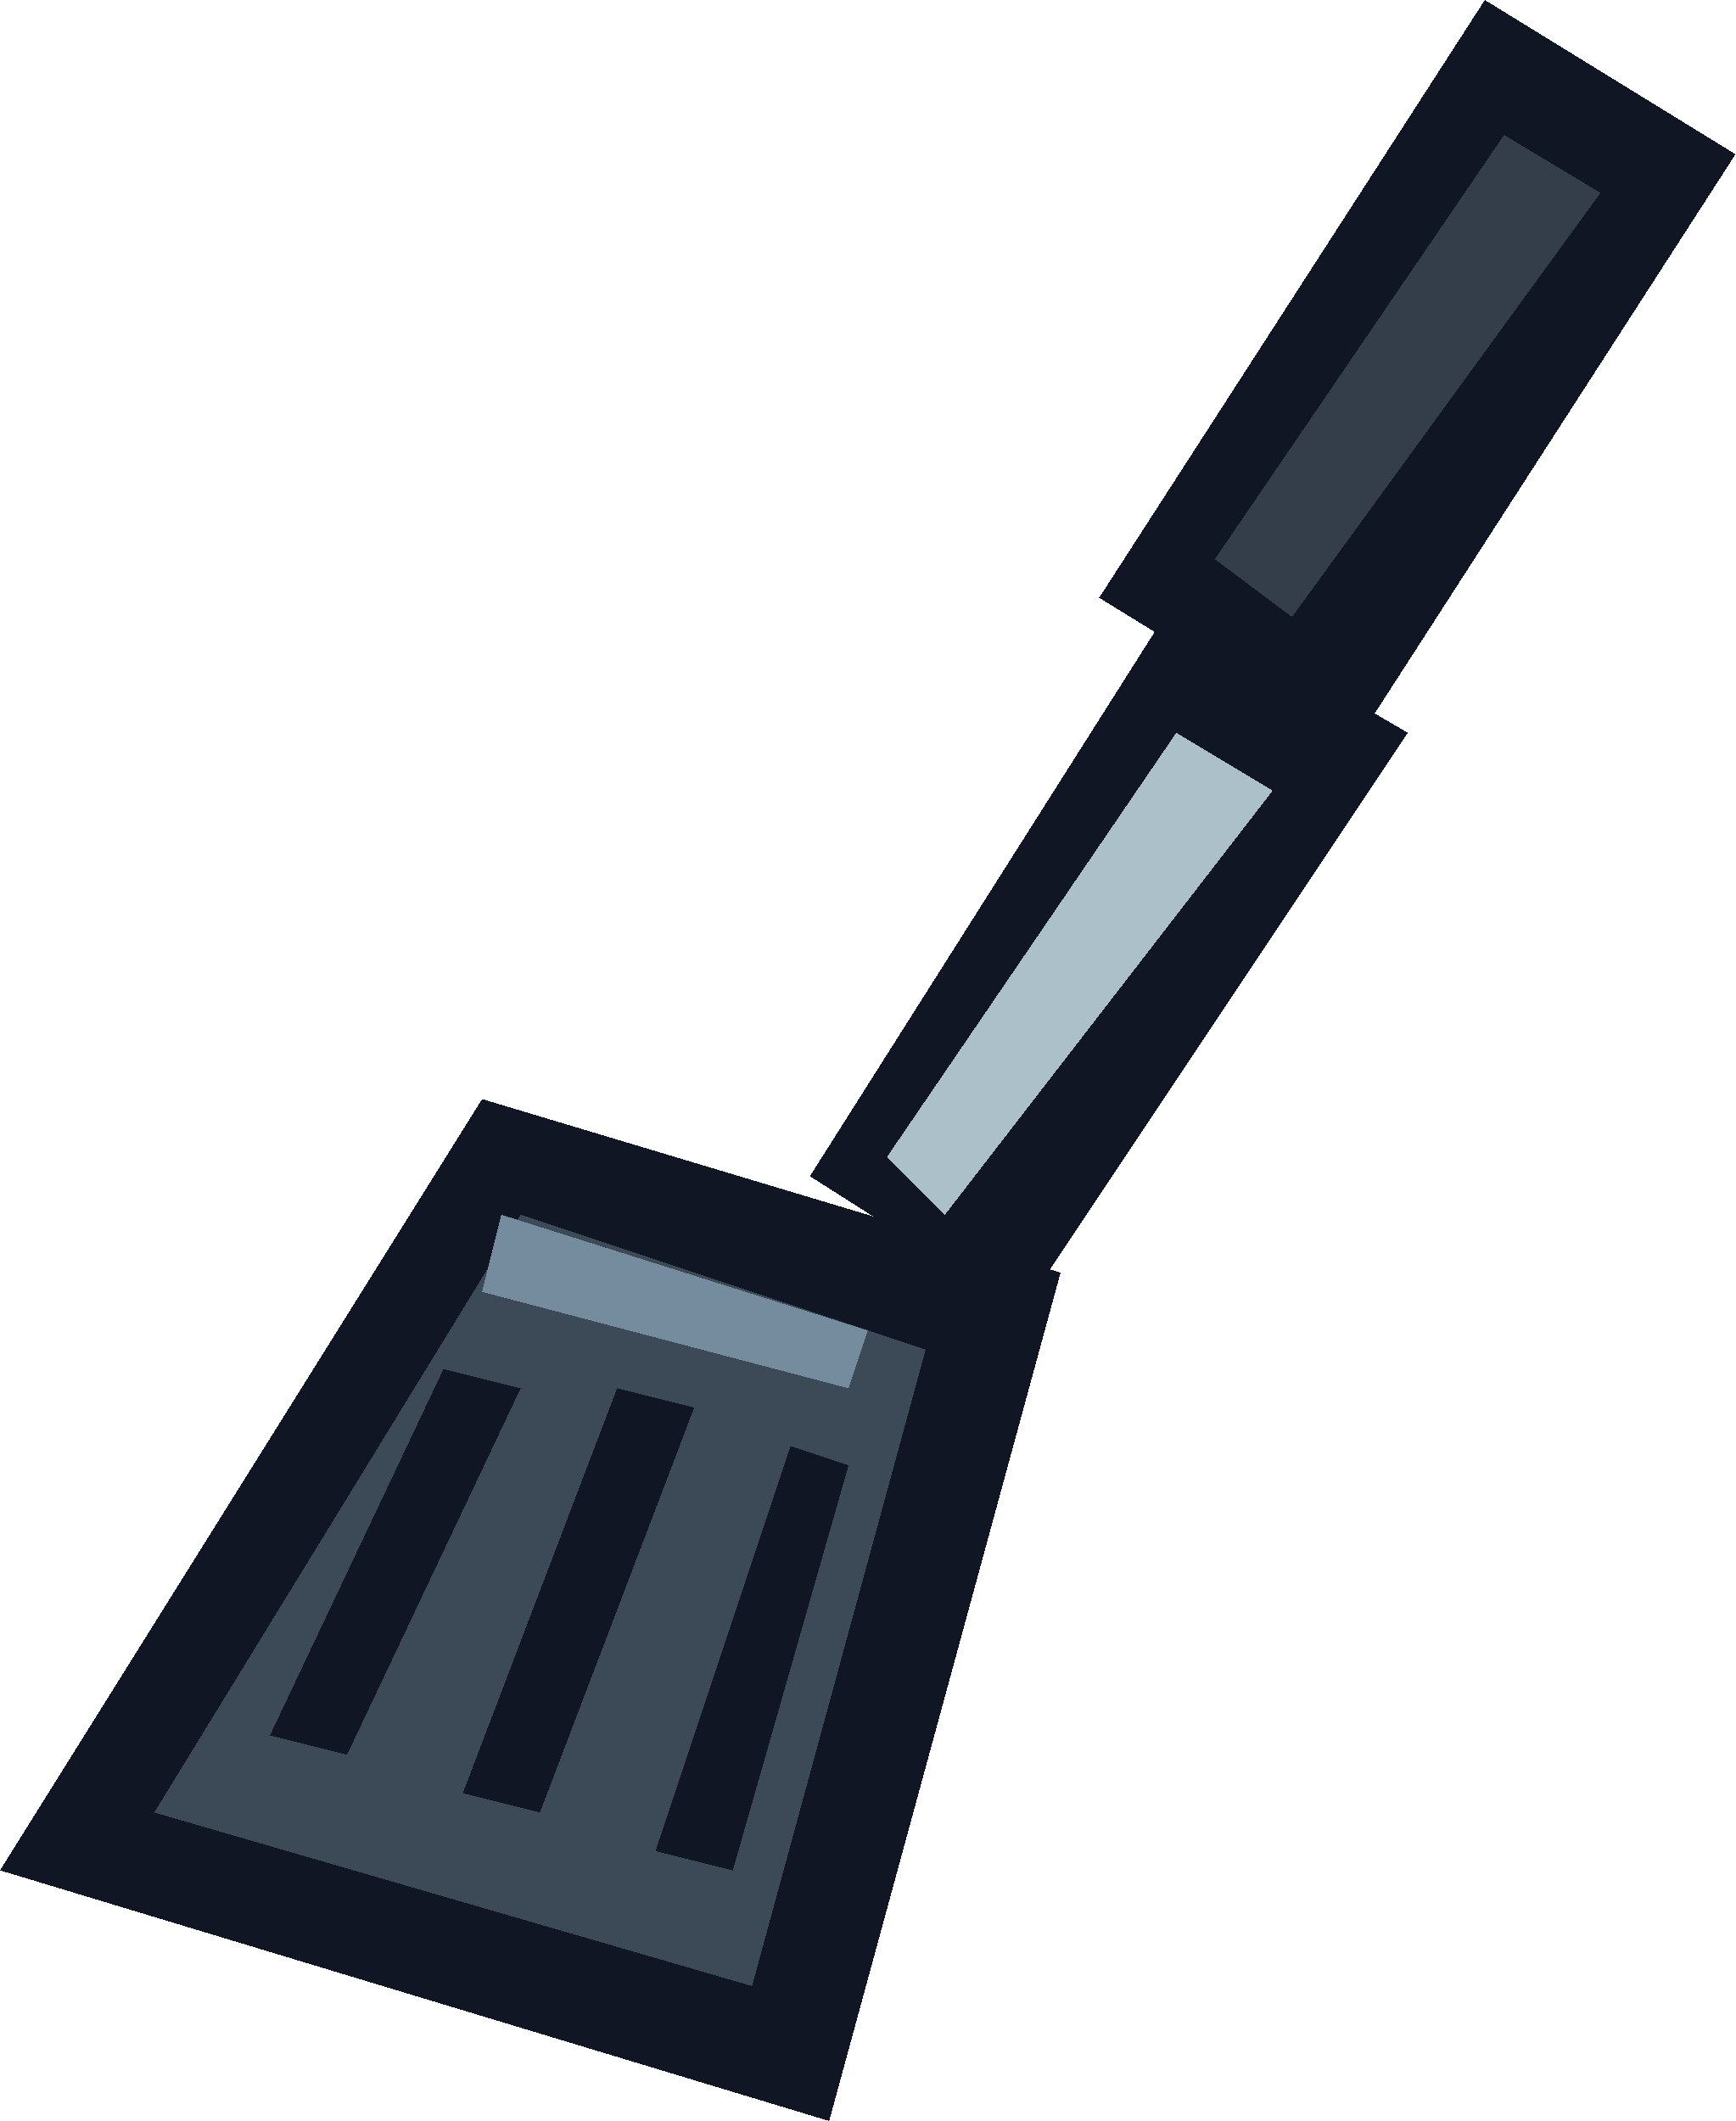
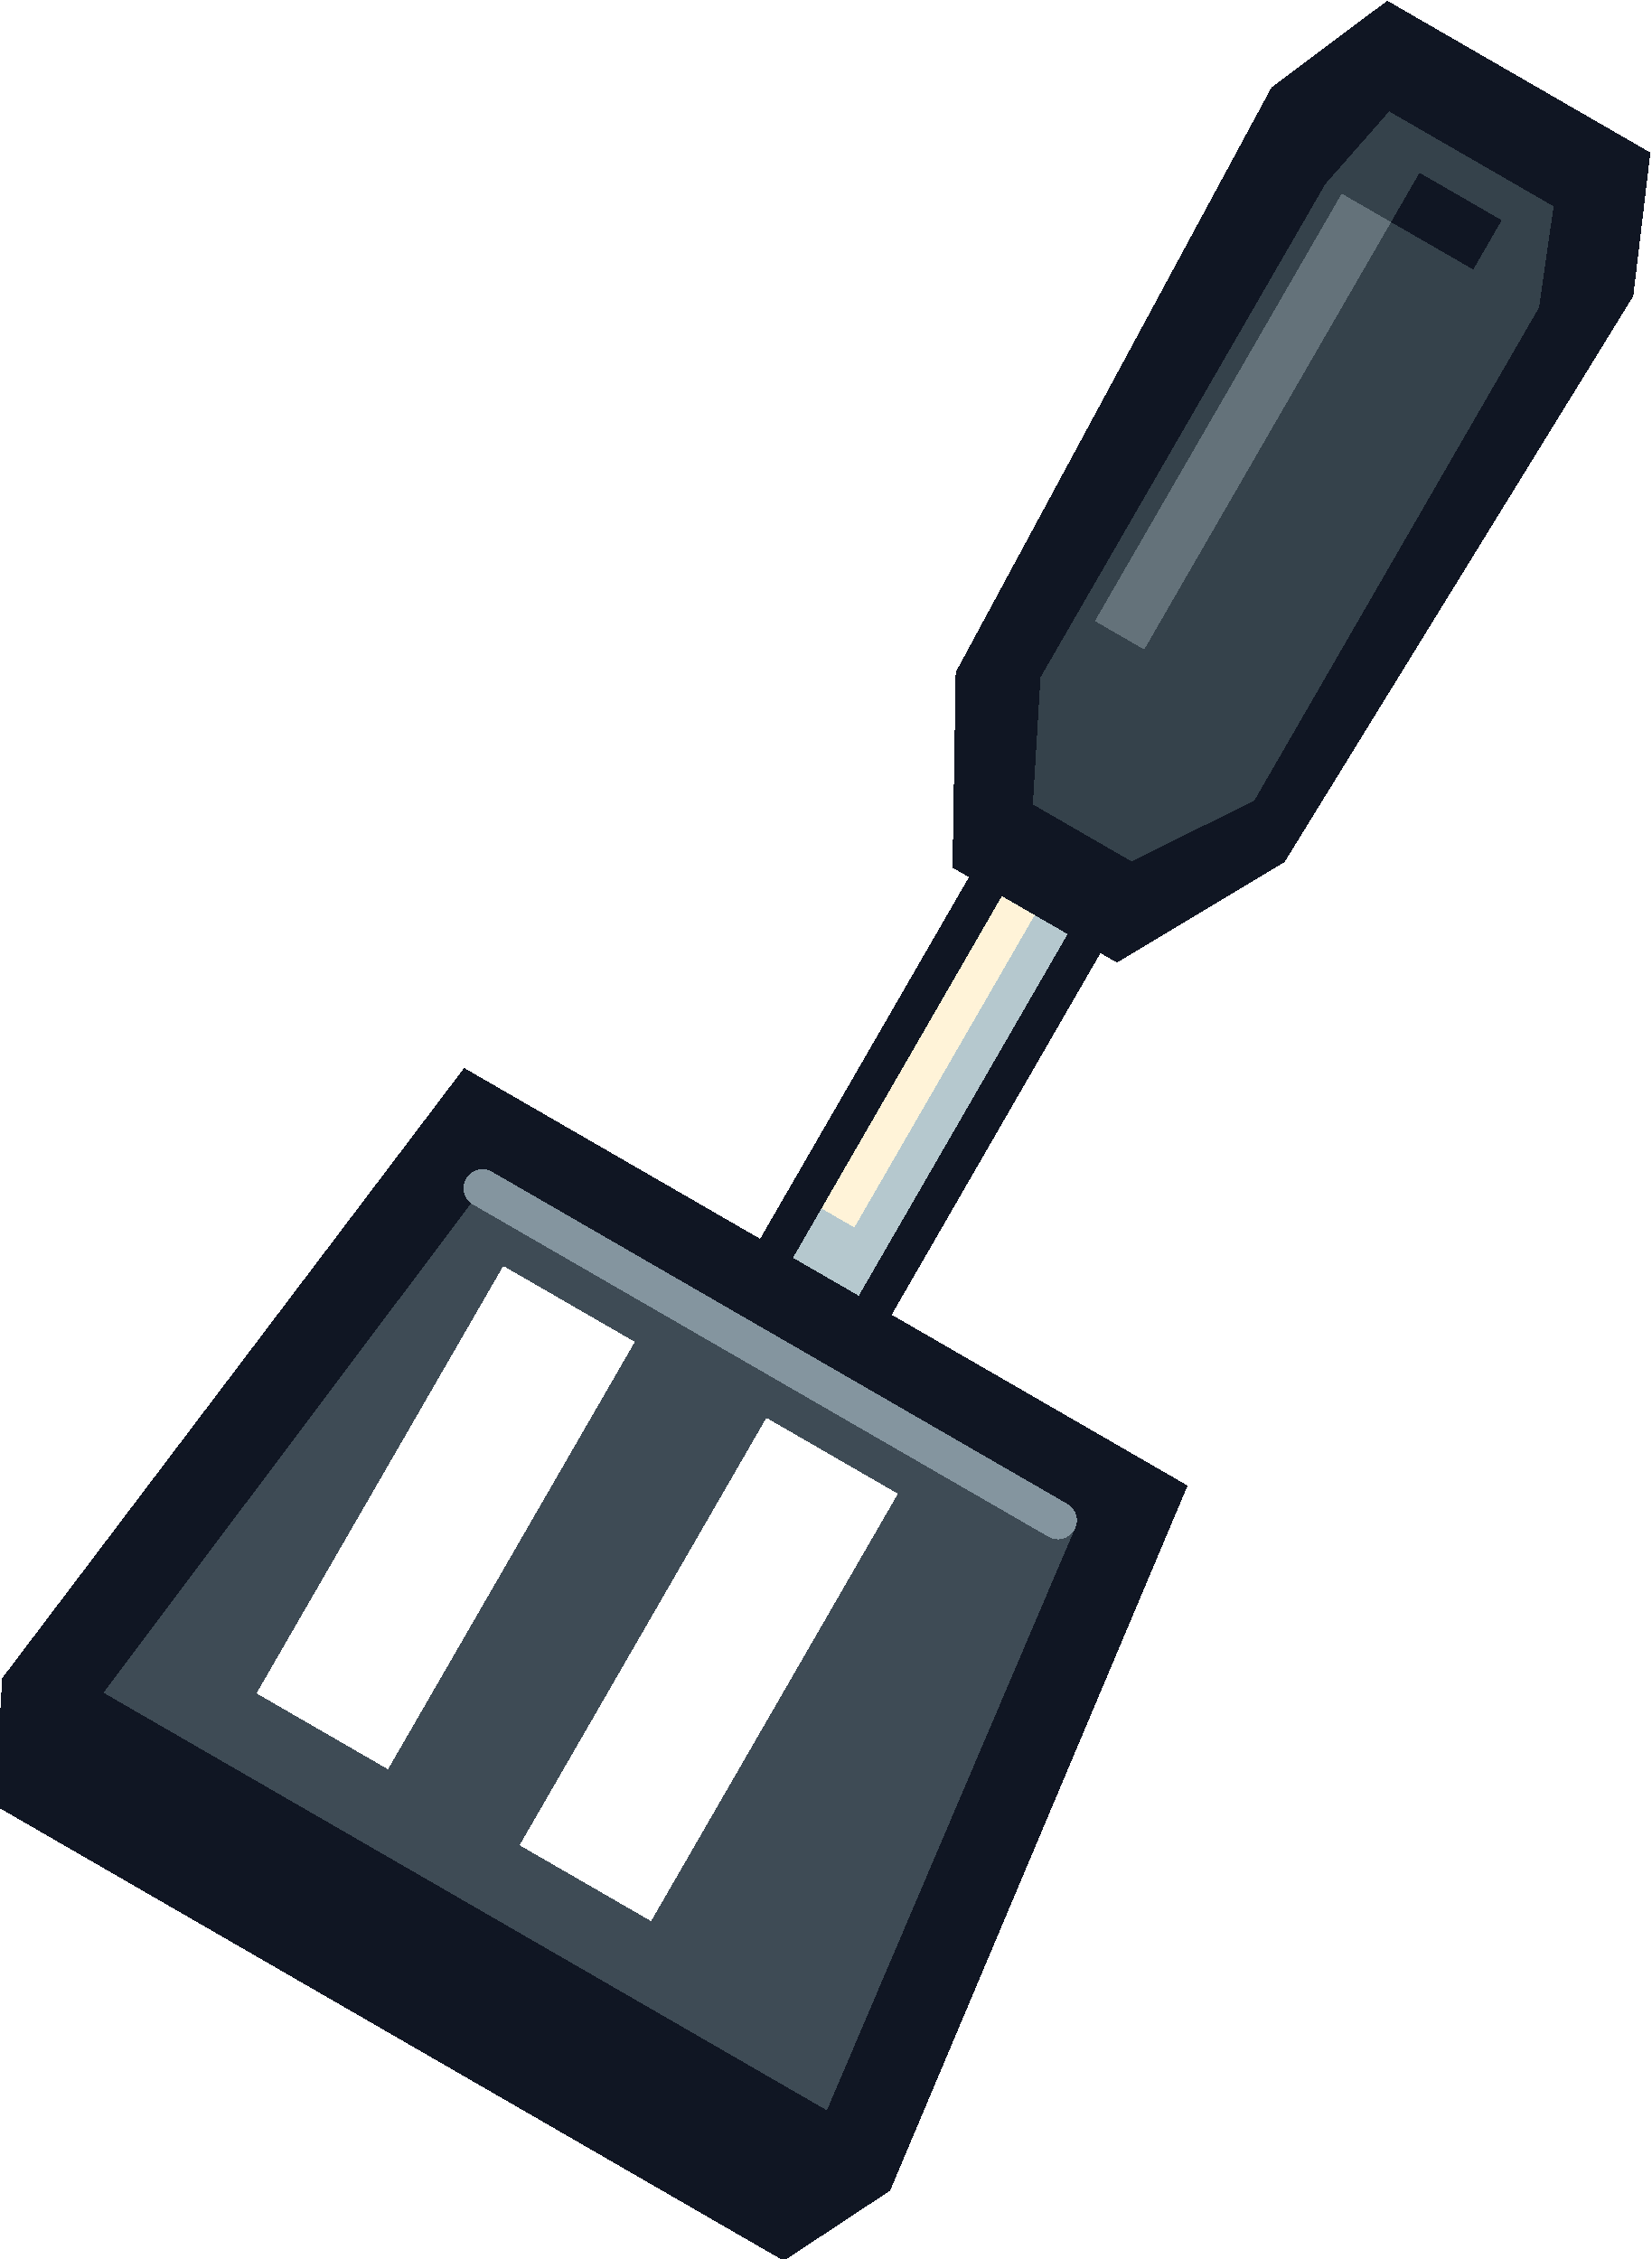
- <svg xmlns="http://www.w3.org/2000/svg" width="90" height="110" viewBox="11 9 90 110" shape-rendering="crispEdges">
-   <path d="M88 9L101 17L81 48L68 40Z" fill="#101623" />
-   <path d="M89 16L94 19L78 41L74 38Z" fill="#343e4b" />
-   <path d="M72 40L84 47L64 77L53 70Z" fill="#101623" />
-   <path d="M72 47L77 50L60 72L57 69Z" fill="#abc0c8" />
-   <path d="M36 66L66 75L54 119L11 106Z" fill="#101623" />
-   <path d="M38 72L59 79L50 112L19 103Z" fill="#3c4956" />
-   <path d="M34 80L38 81L29 100L25 99Z" fill="#101623" />
-   <path d="M43 81L47 82L39 103L35 102Z" fill="#101623" />
-   <path d="M52 84L55 85L49 106L45 105Z" fill="#101623" />
-   <path d="M37 72L56 78L55 81L36 76Z" fill="#748c9d" />
+ <svg xmlns="http://www.w3.org/2000/svg" width="87" height="119" viewBox="14 8 87 119" shape-rendering="crispEdges">
+   <g transform="rotate(30 64 64)">
+     <path d="M60 49H68V80H60Z" fill="#101623" />
+     <rect x="62" y="51" width="4" height="28" fill="#b5c8ce" />
+     <rect x="62" y="52" width="2" height="22" fill="#fff3d8" />
+     <path d="M56 4H72L75 11L74 46L69 55H59L54 46L53 11Z" fill="#101623" />
+     <path d="M59 9H69L71 14V44L67 50H61L58 44V14Z" fill="#35424b" />
+     <rect x="59" y="14" width="3" height="26" fill="#64727a" />
+     <rect x="62" y="11" width="5" height="3" fill="#101623" />
+     <path d="M42 77H86L91 117L88 123H40L37 117Z M49 85H57V111H49Z M65 85H73V111H65Z" fill="#101623" fill-rule="evenodd" />
+     <path d="M46 82H82L86 115H42Z M49 85H57V111H49Z M65 85H73V111H65Z" fill="#3e4b55" fill-rule="evenodd" />
+     <path d="M46 82H81" fill="none" stroke="#84959f" stroke-width="2" stroke-linejoin="round" stroke-linecap="round" />
+   </g>
</svg>
